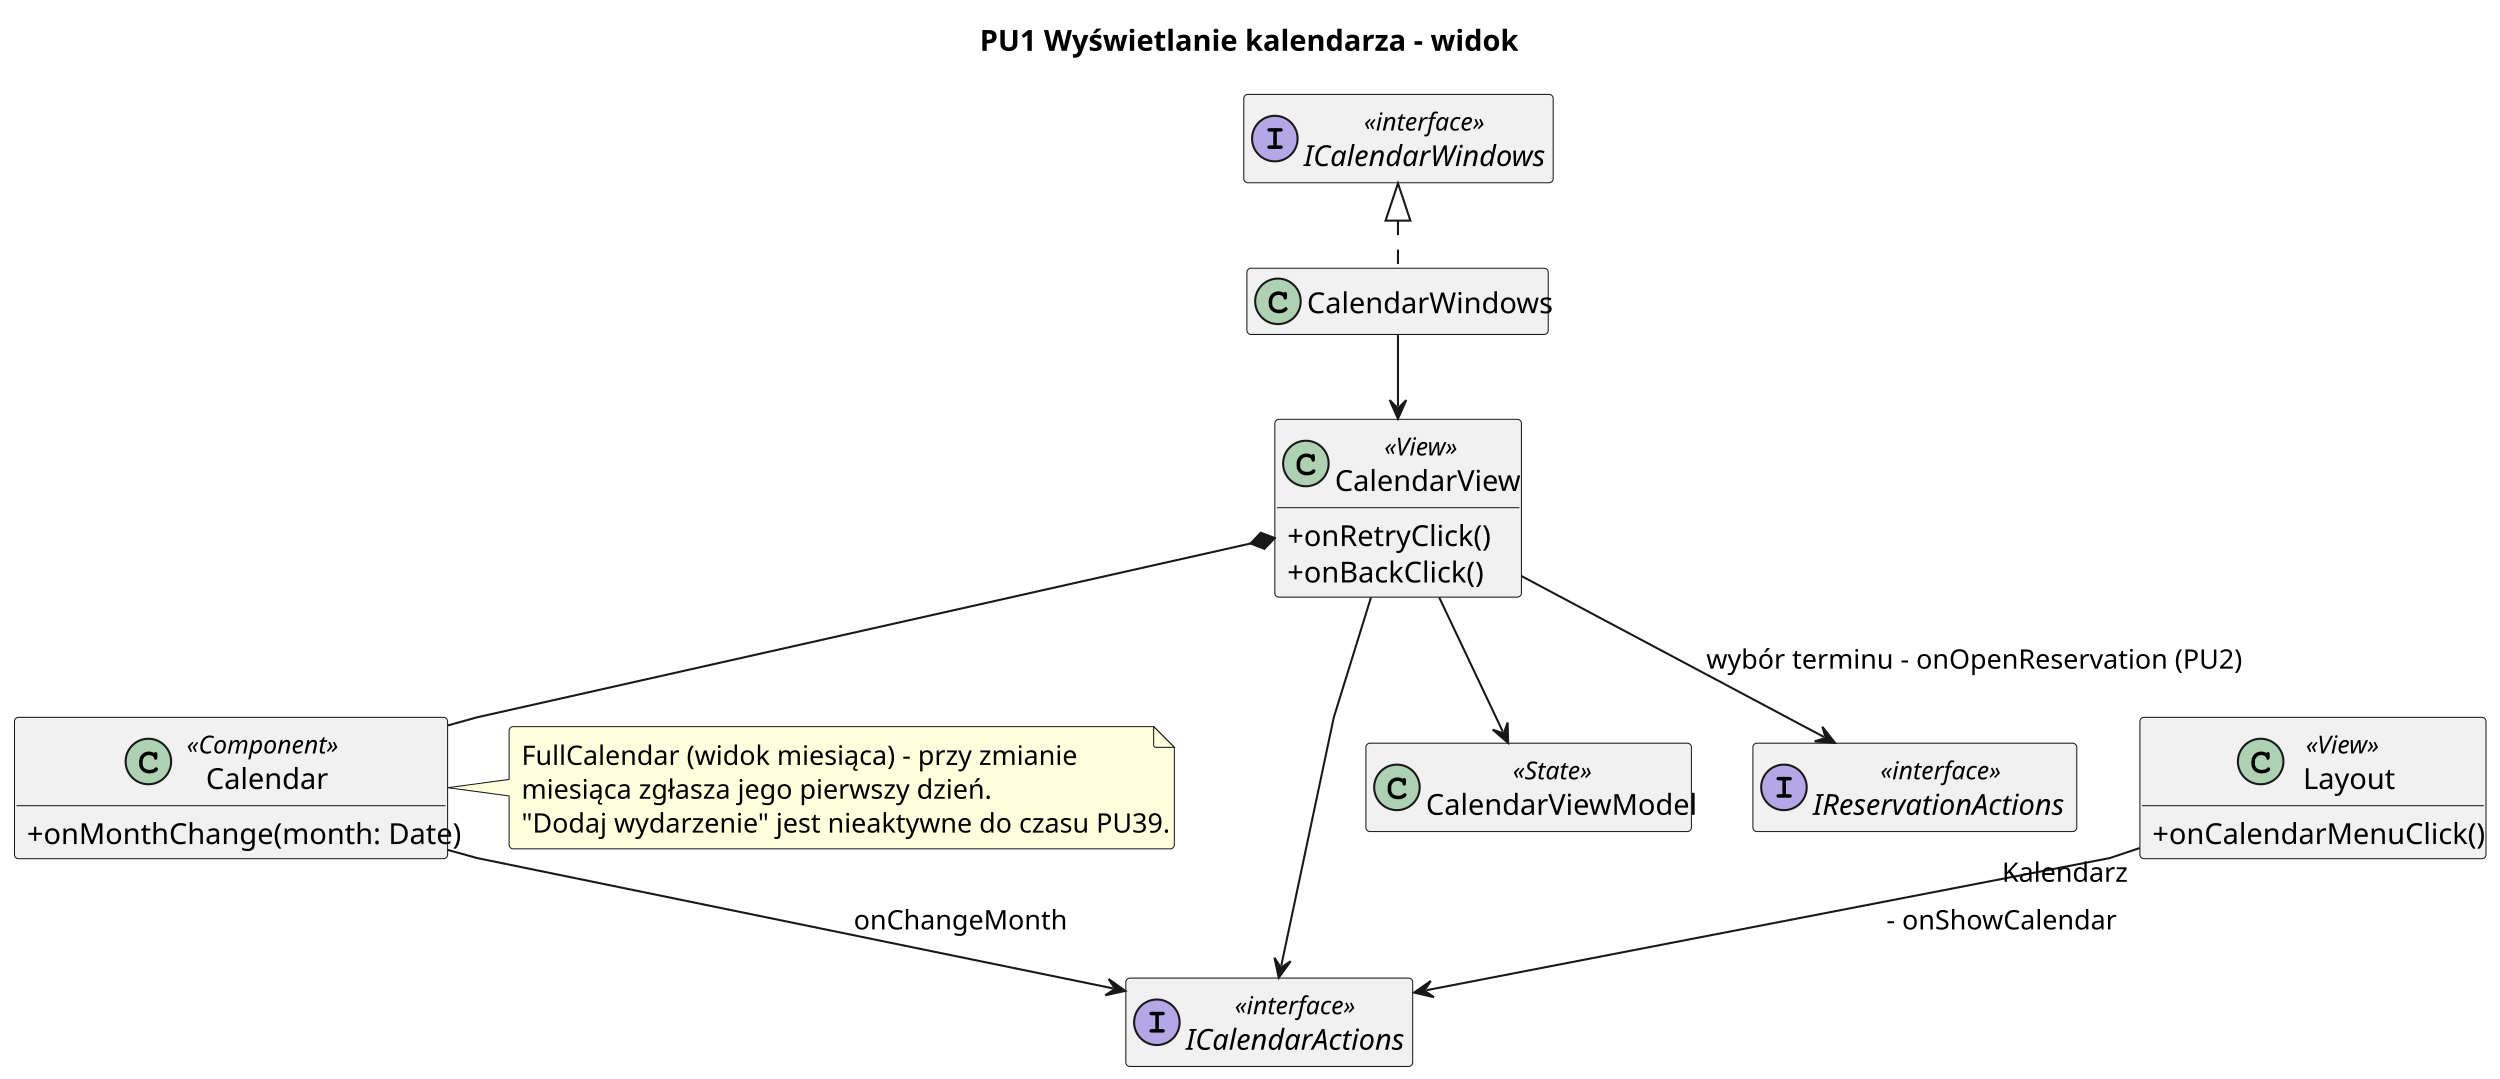
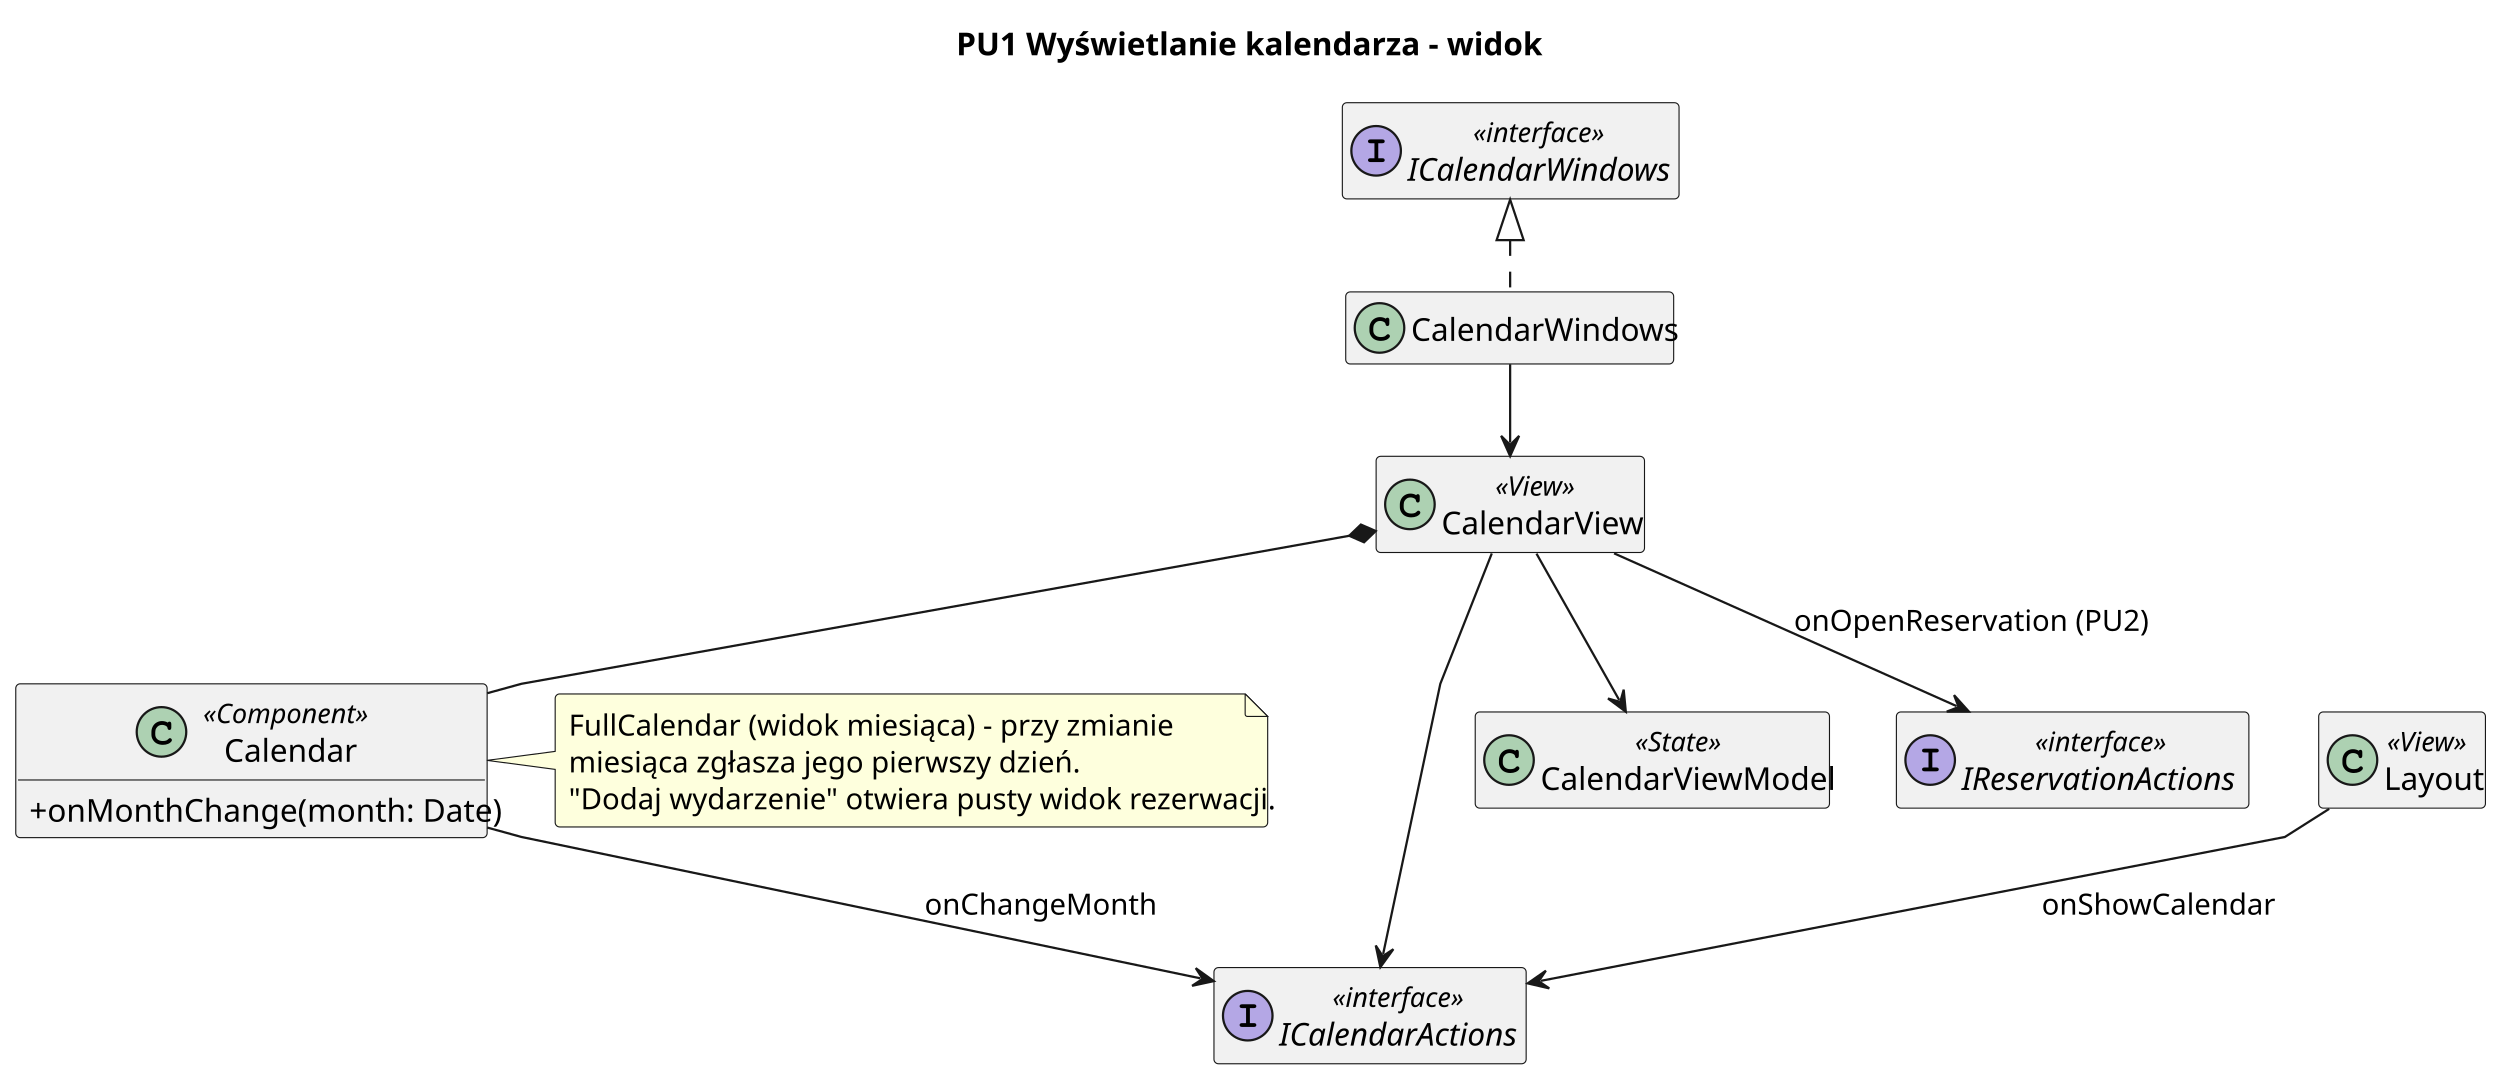
- <svg xmlns="http://www.w3.org/2000/svg" contentStyleType="text/css" data-diagram-type="CLASS" height="521px" preserveAspectRatio="none" style="width:1208px;height:521px;background:#FFFFFF;" version="1.1" viewBox="0 0 1208 521" width="1208px" zoomAndPan="magnify">
+ <svg xmlns="http://www.w3.org/2000/svg" contentStyleType="text/css" data-diagram-type="CLASS" height="478px" preserveAspectRatio="none" style="width:1110px;height:478px;background:#FFFFFF;" version="1.1" viewBox="0 0 1110 478" width="1110px" zoomAndPan="magnify">
  <defs />
  <g>
    <g class="title" data-source-line="13">
-       <text fill="#000000" font-family="sans-serif" font-size="14" font-weight="bold" lengthAdjust="spacing" textLength="247.413" x="473.412" y="24.533">PU1 Wyświetlanie kalendarza - widok</text>
+       <text fill="#000000" font-family="sans-serif" font-size="14" font-weight="bold" lengthAdjust="spacing" textLength="247.413" x="424.56" y="24.533">PU1 Wyświetlanie kalendarza - widok</text>
    </g>
    <g class="entity" data-qualified-name="Layout" data-source-line="15" id="ent0002">
-       <rect fill="#F1F1F1" height="68.312" rx="2" ry="2" style="stroke:#181818;stroke-width:0.5;" width="167.237" x="1034" y="346.609" />
-       <ellipse cx="1092.352" cy="367.961" fill="#ADD1B2" rx="11" ry="11" style="stroke:#181818;stroke-width:1;" />
-       <path d="M1095.117,363.836 Q1095.273,363.617 1095.461,363.508 Q1095.648,363.398 1095.867,363.398 Q1096.242,363.398 1096.477,363.664 Q1096.711,363.914 1096.711,364.523 L1096.711,365.977 Q1096.711,366.586 1096.477,366.852 Q1096.242,367.117 1095.867,367.117 Q1095.523,367.117 1095.32,366.914 Q1095.117,366.727 1095.008,366.211 Q1094.961,365.852 1094.773,365.664 Q1094.445,365.289 1093.836,365.07 Q1093.227,364.852 1092.602,364.852 Q1091.836,364.852 1091.195,365.18 Q1090.57,365.508 1090.07,366.258 Q1089.586,367.008 1089.586,368.039 L1089.586,369.133 Q1089.586,370.367 1090.477,371.195 Q1091.367,372.008 1092.961,372.008 Q1093.898,372.008 1094.555,371.758 Q1094.945,371.602 1095.367,371.164 Q1095.633,370.898 1095.773,370.82 Q1095.93,370.742 1096.133,370.742 Q1096.461,370.742 1096.711,371.008 Q1096.977,371.258 1096.977,371.602 Q1096.977,371.945 1096.633,372.352 Q1096.133,372.93 1095.336,373.258 Q1094.258,373.711 1092.961,373.711 Q1091.445,373.711 1090.242,373.086 Q1089.258,372.586 1088.57,371.523 Q1087.883,370.445 1087.883,369.164 L1087.883,368.008 Q1087.883,366.68 1088.492,365.539 Q1089.117,364.383 1090.211,363.773 Q1091.305,363.148 1092.539,363.148 Q1093.273,363.148 1093.914,363.32 Q1094.57,363.477 1095.117,363.836 Z " fill="#000000" />
-       <text fill="#000000" font-family="sans-serif" font-size="12" font-style="italic" lengthAdjust="spacing" textLength="39.357" x="1114.19" y="364.066">«View»</text>
-       <text fill="#000000" font-family="sans-serif" font-size="14" lengthAdjust="spacing" textLength="42.034" x="1112.852" y="381.236">Layout</text>
-       <line style="stroke:#181818;stroke-width:0.5;" x1="1035" x2="1200.237" y1="389.312" y2="389.312" />
-       <text fill="#000000" font-family="sans-serif" font-size="14" lengthAdjust="spacing" textLength="155.237" x="1040" y="407.846">+onCalendarMenuClick()</text>
+       <rect fill="#F1F1F1" height="42.703" rx="2" ry="2" style="stroke:#181818;stroke-width:0.5;" width="74.034" x="1029.5" y="316.109" />
+       <ellipse cx="1044.5" cy="337.461" fill="#ADD1B2" rx="11" ry="11" style="stroke:#181818;stroke-width:1;" />
+       <path d="M1047.266,333.336 Q1047.422,333.117 1047.609,333.008 Q1047.797,332.898 1048.016,332.898 Q1048.391,332.898 1048.625,333.164 Q1048.859,333.414 1048.859,334.023 L1048.859,335.477 Q1048.859,336.086 1048.625,336.352 Q1048.391,336.617 1048.016,336.617 Q1047.672,336.617 1047.469,336.414 Q1047.266,336.227 1047.156,335.711 Q1047.109,335.352 1046.922,335.164 Q1046.594,334.789 1045.984,334.57 Q1045.375,334.352 1044.75,334.352 Q1043.984,334.352 1043.344,334.68 Q1042.719,335.008 1042.219,335.758 Q1041.734,336.508 1041.734,337.539 L1041.734,338.633 Q1041.734,339.867 1042.625,340.695 Q1043.516,341.508 1045.109,341.508 Q1046.047,341.508 1046.703,341.258 Q1047.094,341.102 1047.516,340.664 Q1047.781,340.398 1047.922,340.32 Q1048.078,340.242 1048.281,340.242 Q1048.609,340.242 1048.859,340.508 Q1049.125,340.758 1049.125,341.102 Q1049.125,341.445 1048.781,341.852 Q1048.281,342.43 1047.484,342.758 Q1046.406,343.211 1045.109,343.211 Q1043.594,343.211 1042.391,342.586 Q1041.406,342.086 1040.719,341.023 Q1040.031,339.945 1040.031,338.664 L1040.031,337.508 Q1040.031,336.18 1040.641,335.039 Q1041.266,333.883 1042.359,333.273 Q1043.453,332.648 1044.688,332.648 Q1045.422,332.648 1046.062,332.82 Q1046.719,332.977 1047.266,333.336 Z " fill="#000000" />
+       <text fill="#000000" font-family="sans-serif" font-size="12" font-style="italic" lengthAdjust="spacing" textLength="39.357" x="1059.838" y="333.566">«View»</text>
+       <text fill="#000000" font-family="sans-serif" font-size="14" lengthAdjust="spacing" textLength="42.034" x="1058.5" y="350.736">Layout</text>
    </g>
-     <g class="entity" data-qualified-name="CalendarView" data-source-line="19" id="ent0003">
-       <rect fill="#F1F1F1" height="85.922" rx="2" ry="2" style="stroke:#181818;stroke-width:0.5;" width="119.158" x="616" y="202.609" />
-       <ellipse cx="631" cy="223.961" fill="#ADD1B2" rx="11" ry="11" style="stroke:#181818;stroke-width:1;" />
-       <path d="M633.766,219.836 Q633.922,219.617 634.109,219.508 Q634.297,219.398 634.516,219.398 Q634.891,219.398 635.125,219.664 Q635.359,219.914 635.359,220.523 L635.359,221.977 Q635.359,222.586 635.125,222.852 Q634.891,223.117 634.516,223.117 Q634.172,223.117 633.969,222.914 Q633.766,222.727 633.656,222.211 Q633.609,221.852 633.422,221.664 Q633.094,221.289 632.484,221.07 Q631.875,220.852 631.25,220.852 Q630.484,220.852 629.844,221.18 Q629.219,221.508 628.719,222.258 Q628.234,223.008 628.234,224.039 L628.234,225.133 Q628.234,226.367 629.125,227.195 Q630.016,228.008 631.609,228.008 Q632.547,228.008 633.203,227.758 Q633.594,227.602 634.016,227.164 Q634.281,226.898 634.422,226.82 Q634.578,226.742 634.781,226.742 Q635.109,226.742 635.359,227.008 Q635.625,227.258 635.625,227.602 Q635.625,227.945 635.281,228.352 Q634.781,228.93 633.984,229.258 Q632.906,229.711 631.609,229.711 Q630.094,229.711 628.891,229.086 Q627.906,228.586 627.219,227.523 Q626.531,226.445 626.531,225.164 L626.531,224.008 Q626.531,222.68 627.141,221.539 Q627.766,220.383 628.859,219.773 Q629.953,219.148 631.188,219.148 Q631.922,219.148 632.562,219.32 Q633.219,219.477 633.766,219.836 Z " fill="#000000" />
-       <text fill="#000000" font-family="sans-serif" font-size="12" font-style="italic" lengthAdjust="spacing" textLength="39.357" x="668.9" y="220.066">«View»</text>
-       <text fill="#000000" font-family="sans-serif" font-size="14" lengthAdjust="spacing" textLength="87.158" x="645" y="237.236">CalendarView</text>
-       <line style="stroke:#181818;stroke-width:0.5;" x1="617" x2="734.158" y1="245.312" y2="245.312" />
-       <text fill="#000000" font-family="sans-serif" font-size="14" lengthAdjust="spacing" textLength="96.852" x="622" y="263.846">+onRetryClick()</text>
-       <text fill="#000000" font-family="sans-serif" font-size="14" lengthAdjust="spacing" textLength="94.527" x="622" y="281.455">+onBackClick()</text>
+     <g class="entity" data-qualified-name="CalendarView" data-source-line="17" id="ent0003">
+       <rect fill="#F1F1F1" height="42.703" rx="2" ry="2" style="stroke:#181818;stroke-width:0.5;" width="119.158" x="611" y="202.609" />
+       <ellipse cx="626" cy="223.961" fill="#ADD1B2" rx="11" ry="11" style="stroke:#181818;stroke-width:1;" />
+       <path d="M628.766,219.836 Q628.922,219.617 629.109,219.508 Q629.297,219.398 629.516,219.398 Q629.891,219.398 630.125,219.664 Q630.359,219.914 630.359,220.523 L630.359,221.977 Q630.359,222.586 630.125,222.852 Q629.891,223.117 629.516,223.117 Q629.172,223.117 628.969,222.914 Q628.766,222.727 628.656,222.211 Q628.609,221.852 628.422,221.664 Q628.094,221.289 627.484,221.07 Q626.875,220.852 626.25,220.852 Q625.484,220.852 624.844,221.18 Q624.219,221.508 623.719,222.258 Q623.234,223.008 623.234,224.039 L623.234,225.133 Q623.234,226.367 624.125,227.195 Q625.016,228.008 626.609,228.008 Q627.547,228.008 628.203,227.758 Q628.594,227.602 629.016,227.164 Q629.281,226.898 629.422,226.82 Q629.578,226.742 629.781,226.742 Q630.109,226.742 630.359,227.008 Q630.625,227.258 630.625,227.602 Q630.625,227.945 630.281,228.352 Q629.781,228.93 628.984,229.258 Q627.906,229.711 626.609,229.711 Q625.094,229.711 623.891,229.086 Q622.906,228.586 622.219,227.523 Q621.531,226.445 621.531,225.164 L621.531,224.008 Q621.531,222.68 622.141,221.539 Q622.766,220.383 623.859,219.773 Q624.953,219.148 626.188,219.148 Q626.922,219.148 627.562,219.32 Q628.219,219.477 628.766,219.836 Z " fill="#000000" />
+       <text fill="#000000" font-family="sans-serif" font-size="12" font-style="italic" lengthAdjust="spacing" textLength="39.357" x="663.9" y="220.066">«View»</text>
+       <text fill="#000000" font-family="sans-serif" font-size="14" lengthAdjust="spacing" textLength="87.158" x="640" y="237.236">CalendarView</text>
    </g>
-     <g class="entity" data-qualified-name="Calendar" data-source-line="24" id="ent0004">
-       <rect fill="#F1F1F1" height="68.312" rx="2" ry="2" style="stroke:#181818;stroke-width:0.5;" width="209.285" x="7" y="346.609" />
-       <ellipse cx="71.699" cy="367.961" fill="#ADD1B2" rx="11" ry="11" style="stroke:#181818;stroke-width:1;" />
-       <path d="M74.465,363.836 Q74.621,363.617 74.809,363.508 Q74.996,363.398 75.215,363.398 Q75.59,363.398 75.824,363.664 Q76.059,363.914 76.059,364.523 L76.059,365.977 Q76.059,366.586 75.824,366.852 Q75.59,367.117 75.215,367.117 Q74.871,367.117 74.668,366.914 Q74.465,366.727 74.356,366.211 Q74.309,365.852 74.121,365.664 Q73.793,365.289 73.184,365.07 Q72.574,364.852 71.949,364.852 Q71.184,364.852 70.543,365.18 Q69.918,365.508 69.418,366.258 Q68.934,367.008 68.934,368.039 L68.934,369.133 Q68.934,370.367 69.824,371.195 Q70.715,372.008 72.309,372.008 Q73.246,372.008 73.902,371.758 Q74.293,371.602 74.715,371.164 Q74.981,370.898 75.121,370.82 Q75.277,370.742 75.481,370.742 Q75.809,370.742 76.059,371.008 Q76.324,371.258 76.324,371.602 Q76.324,371.945 75.981,372.352 Q75.481,372.93 74.684,373.258 Q73.606,373.711 72.309,373.711 Q70.793,373.711 69.59,373.086 Q68.606,372.586 67.918,371.523 Q67.231,370.445 67.231,369.164 L67.231,368.008 Q67.231,366.68 67.84,365.539 Q68.465,364.383 69.559,363.773 Q70.652,363.148 71.887,363.148 Q72.621,363.148 73.262,363.32 Q73.918,363.477 74.465,363.836 Z " fill="#000000" />
-       <text fill="#000000" font-family="sans-serif" font-size="12" font-style="italic" lengthAdjust="spacing" textLength="75.387" x="90.199" y="364.066">«Component»</text>
-       <text fill="#000000" font-family="sans-serif" font-size="14" lengthAdjust="spacing" textLength="56.813" x="99.486" y="381.236">Calendar</text>
-       <line style="stroke:#181818;stroke-width:0.5;" x1="8" x2="215.285" y1="389.312" y2="389.312" />
-       <text fill="#000000" font-family="sans-serif" font-size="14" lengthAdjust="spacing" textLength="197.285" x="13" y="407.846">+onMonthChange(month: Date)</text>
+     <g class="entity" data-qualified-name="Calendar" data-source-line="19" id="ent0004">
+       <rect fill="#F1F1F1" height="68.312" rx="2" ry="2" style="stroke:#181818;stroke-width:0.5;" width="209.285" x="7" y="303.609" />
+       <ellipse cx="71.699" cy="324.961" fill="#ADD1B2" rx="11" ry="11" style="stroke:#181818;stroke-width:1;" />
+       <path d="M74.465,320.836 Q74.621,320.617 74.809,320.508 Q74.996,320.398 75.215,320.398 Q75.59,320.398 75.824,320.664 Q76.059,320.914 76.059,321.523 L76.059,322.977 Q76.059,323.586 75.824,323.852 Q75.59,324.117 75.215,324.117 Q74.871,324.117 74.668,323.914 Q74.465,323.727 74.356,323.211 Q74.309,322.852 74.121,322.664 Q73.793,322.289 73.184,322.07 Q72.574,321.852 71.949,321.852 Q71.184,321.852 70.543,322.18 Q69.918,322.508 69.418,323.258 Q68.934,324.008 68.934,325.039 L68.934,326.133 Q68.934,327.367 69.824,328.195 Q70.715,329.008 72.309,329.008 Q73.246,329.008 73.902,328.758 Q74.293,328.602 74.715,328.164 Q74.981,327.898 75.121,327.82 Q75.277,327.742 75.481,327.742 Q75.809,327.742 76.059,328.008 Q76.324,328.258 76.324,328.602 Q76.324,328.945 75.981,329.352 Q75.481,329.93 74.684,330.258 Q73.606,330.711 72.309,330.711 Q70.793,330.711 69.59,330.086 Q68.606,329.586 67.918,328.523 Q67.231,327.445 67.231,326.164 L67.231,325.008 Q67.231,323.68 67.84,322.539 Q68.465,321.383 69.559,320.773 Q70.652,320.148 71.887,320.148 Q72.621,320.148 73.262,320.32 Q73.918,320.477 74.465,320.836 Z " fill="#000000" />
+       <text fill="#000000" font-family="sans-serif" font-size="12" font-style="italic" lengthAdjust="spacing" textLength="75.387" x="90.199" y="321.066">«Component»</text>
+       <text fill="#000000" font-family="sans-serif" font-size="14" lengthAdjust="spacing" textLength="56.813" x="99.486" y="338.236">Calendar</text>
+       <line style="stroke:#181818;stroke-width:0.5;" x1="8" x2="215.285" y1="346.312" y2="346.312" />
+       <text fill="#000000" font-family="sans-serif" font-size="14" lengthAdjust="spacing" textLength="197.285" x="13" y="364.846">+onMonthChange(month: Date)</text>
    </g>
-     <g class="entity" data-qualified-name="CalendarWindows" data-source-line="28" id="ent0005">
-       <rect fill="#F1F1F1" height="32" rx="2" ry="2" style="stroke:#181818;stroke-width:0.5;" width="145.606" x="602.5" y="129.609" />
-       <ellipse cx="617.5" cy="145.609" fill="#ADD1B2" rx="11" ry="11" style="stroke:#181818;stroke-width:1;" />
-       <path d="M620.266,141.484 Q620.422,141.266 620.609,141.156 Q620.797,141.047 621.016,141.047 Q621.391,141.047 621.625,141.312 Q621.859,141.562 621.859,142.172 L621.859,143.625 Q621.859,144.234 621.625,144.5 Q621.391,144.766 621.016,144.766 Q620.672,144.766 620.469,144.562 Q620.266,144.375 620.156,143.859 Q620.109,143.5 619.922,143.312 Q619.594,142.938 618.984,142.719 Q618.375,142.5 617.75,142.5 Q616.984,142.5 616.344,142.828 Q615.719,143.156 615.219,143.906 Q614.734,144.656 614.734,145.688 L614.734,146.781 Q614.734,148.016 615.625,148.844 Q616.516,149.656 618.109,149.656 Q619.047,149.656 619.703,149.406 Q620.094,149.25 620.516,148.812 Q620.781,148.547 620.922,148.469 Q621.078,148.391 621.281,148.391 Q621.609,148.391 621.859,148.656 Q622.125,148.906 622.125,149.25 Q622.125,149.594 621.781,150 Q621.281,150.578 620.484,150.906 Q619.406,151.359 618.109,151.359 Q616.594,151.359 615.391,150.734 Q614.406,150.234 613.719,149.172 Q613.031,148.094 613.031,146.812 L613.031,145.656 Q613.031,144.328 613.641,143.188 Q614.266,142.031 615.359,141.422 Q616.453,140.797 617.688,140.797 Q618.422,140.797 619.062,140.969 Q619.719,141.125 620.266,141.484 Z " fill="#000000" />
-       <text fill="#000000" font-family="sans-serif" font-size="14" lengthAdjust="spacing" textLength="113.606" x="631.5" y="151.338">CalendarWindows</text>
+     <g class="entity" data-qualified-name="CalendarWindows" data-source-line="23" id="ent0005">
+       <rect fill="#F1F1F1" height="32" rx="2" ry="2" style="stroke:#181818;stroke-width:0.5;" width="145.606" x="597.5" y="129.609" />
+       <ellipse cx="612.5" cy="145.609" fill="#ADD1B2" rx="11" ry="11" style="stroke:#181818;stroke-width:1;" />
+       <path d="M615.266,141.484 Q615.422,141.266 615.609,141.156 Q615.797,141.047 616.016,141.047 Q616.391,141.047 616.625,141.312 Q616.859,141.562 616.859,142.172 L616.859,143.625 Q616.859,144.234 616.625,144.5 Q616.391,144.766 616.016,144.766 Q615.672,144.766 615.469,144.562 Q615.266,144.375 615.156,143.859 Q615.109,143.5 614.922,143.312 Q614.594,142.938 613.984,142.719 Q613.375,142.5 612.75,142.5 Q611.984,142.5 611.344,142.828 Q610.719,143.156 610.219,143.906 Q609.734,144.656 609.734,145.688 L609.734,146.781 Q609.734,148.016 610.625,148.844 Q611.516,149.656 613.109,149.656 Q614.047,149.656 614.703,149.406 Q615.094,149.25 615.516,148.812 Q615.781,148.547 615.922,148.469 Q616.078,148.391 616.281,148.391 Q616.609,148.391 616.859,148.656 Q617.125,148.906 617.125,149.25 Q617.125,149.594 616.781,150 Q616.281,150.578 615.484,150.906 Q614.406,151.359 613.109,151.359 Q611.594,151.359 610.391,150.734 Q609.406,150.234 608.719,149.172 Q608.031,148.094 608.031,146.812 L608.031,145.656 Q608.031,144.328 608.641,143.188 Q609.266,142.031 610.359,141.422 Q611.453,140.797 612.688,140.797 Q613.422,140.797 614.062,140.969 Q614.719,141.125 615.266,141.484 Z " fill="#000000" />
+       <text fill="#000000" font-family="sans-serif" font-size="14" lengthAdjust="spacing" textLength="113.606" x="626.5" y="151.338">CalendarWindows</text>
    </g>
-     <g class="entity" data-qualified-name="ICalendarWindows" data-source-line="29" id="ent0006">
-       <rect fill="#F1F1F1" height="42.703" rx="2" ry="2" style="stroke:#181818;stroke-width:0.5;" width="149.496" x="601" y="45.609" />
-       <ellipse cx="616" cy="66.961" fill="#B4A7E5" rx="11" ry="11" style="stroke:#181818;stroke-width:1;" />
-       <path d="M616.953,63.602 L616.953,70.258 L618.672,70.258 Q619.281,70.258 619.547,70.492 Q619.812,70.727 619.812,71.117 Q619.812,71.492 619.547,71.727 Q619.281,71.961 618.672,71.961 L613.531,71.961 Q612.922,71.961 612.656,71.727 Q612.391,71.492 612.391,71.102 Q612.391,70.727 612.656,70.492 Q612.922,70.258 613.531,70.258 L615.25,70.258 L615.25,63.602 L613.531,63.602 Q612.922,63.602 612.656,63.367 Q612.391,63.133 612.391,62.742 Q612.391,62.367 612.656,62.133 Q612.922,61.898 613.531,61.898 L618.672,61.898 Q619.281,61.898 619.547,62.133 Q619.812,62.367 619.812,62.742 Q619.812,63.133 619.547,63.367 Q619.281,63.602 618.672,63.602 L616.953,63.602 Z " fill="#000000" />
-       <text fill="#000000" font-family="sans-serif" font-size="12" font-style="italic" lengthAdjust="spacing" textLength="59.373" x="659.062" y="63.066">«interface»</text>
-       <text fill="#000000" font-family="sans-serif" font-size="14" font-style="italic" lengthAdjust="spacing" textLength="117.496" x="630" y="80.236">ICalendarWindows</text>
+     <g class="entity" data-qualified-name="ICalendarWindows" data-source-line="24" id="ent0006">
+       <rect fill="#F1F1F1" height="42.703" rx="2" ry="2" style="stroke:#181818;stroke-width:0.5;" width="149.496" x="596" y="45.609" />
+       <ellipse cx="611" cy="66.961" fill="#B4A7E5" rx="11" ry="11" style="stroke:#181818;stroke-width:1;" />
+       <path d="M611.953,63.602 L611.953,70.258 L613.672,70.258 Q614.281,70.258 614.547,70.492 Q614.812,70.727 614.812,71.117 Q614.812,71.492 614.547,71.727 Q614.281,71.961 613.672,71.961 L608.531,71.961 Q607.922,71.961 607.656,71.727 Q607.391,71.492 607.391,71.102 Q607.391,70.727 607.656,70.492 Q607.922,70.258 608.531,70.258 L610.25,70.258 L610.25,63.602 L608.531,63.602 Q607.922,63.602 607.656,63.367 Q607.391,63.133 607.391,62.742 Q607.391,62.367 607.656,62.133 Q607.922,61.898 608.531,61.898 L613.672,61.898 Q614.281,61.898 614.547,62.133 Q614.812,62.367 614.812,62.742 Q614.812,63.133 614.547,63.367 Q614.281,63.602 613.672,63.602 L611.953,63.602 Z " fill="#000000" />
+       <text fill="#000000" font-family="sans-serif" font-size="12" font-style="italic" lengthAdjust="spacing" textLength="59.373" x="654.062" y="63.066">«interface»</text>
+       <text fill="#000000" font-family="sans-serif" font-size="14" font-style="italic" lengthAdjust="spacing" textLength="117.496" x="625" y="80.236">ICalendarWindows</text>
    </g>
-     <g class="entity" data-qualified-name="ICalendarActions" data-source-line="30" id="ent0007">
-       <rect fill="#F1F1F1" height="42.703" rx="2" ry="2" style="stroke:#181818;stroke-width:0.5;" width="138.613" x="544" y="472.609" />
-       <ellipse cx="559" cy="493.961" fill="#B4A7E5" rx="11" ry="11" style="stroke:#181818;stroke-width:1;" />
-       <path d="M559.953,490.602 L559.953,497.258 L561.672,497.258 Q562.281,497.258 562.547,497.492 Q562.812,497.727 562.812,498.117 Q562.812,498.492 562.547,498.727 Q562.281,498.961 561.672,498.961 L556.531,498.961 Q555.922,498.961 555.656,498.727 Q555.391,498.492 555.391,498.102 Q555.391,497.727 555.656,497.492 Q555.922,497.258 556.531,497.258 L558.25,497.258 L558.25,490.602 L556.531,490.602 Q555.922,490.602 555.656,490.367 Q555.391,490.133 555.391,489.742 Q555.391,489.367 555.656,489.133 Q555.922,488.898 556.531,488.898 L561.672,488.898 Q562.281,488.898 562.547,489.133 Q562.812,489.367 562.812,489.742 Q562.812,490.133 562.547,490.367 Q562.281,490.602 561.672,490.602 L559.953,490.602 Z " fill="#000000" />
-       <text fill="#000000" font-family="sans-serif" font-size="12" font-style="italic" lengthAdjust="spacing" textLength="59.373" x="596.62" y="490.066">«interface»</text>
-       <text fill="#000000" font-family="sans-serif" font-size="14" font-style="italic" lengthAdjust="spacing" textLength="106.613" x="573" y="507.236">ICalendarActions</text>
+     <g class="entity" data-qualified-name="ICalendarActions" data-source-line="25" id="ent0007">
+       <rect fill="#F1F1F1" height="42.703" rx="2" ry="2" style="stroke:#181818;stroke-width:0.5;" width="138.613" x="539" y="429.609" />
+       <ellipse cx="554" cy="450.961" fill="#B4A7E5" rx="11" ry="11" style="stroke:#181818;stroke-width:1;" />
+       <path d="M554.953,447.602 L554.953,454.258 L556.672,454.258 Q557.281,454.258 557.547,454.492 Q557.812,454.727 557.812,455.117 Q557.812,455.492 557.547,455.727 Q557.281,455.961 556.672,455.961 L551.531,455.961 Q550.922,455.961 550.656,455.727 Q550.391,455.492 550.391,455.102 Q550.391,454.727 550.656,454.492 Q550.922,454.258 551.531,454.258 L553.25,454.258 L553.25,447.602 L551.531,447.602 Q550.922,447.602 550.656,447.367 Q550.391,447.133 550.391,446.742 Q550.391,446.367 550.656,446.133 Q550.922,445.898 551.531,445.898 L556.672,445.898 Q557.281,445.898 557.547,446.133 Q557.812,446.367 557.812,446.742 Q557.812,447.133 557.547,447.367 Q557.281,447.602 556.672,447.602 L554.953,447.602 Z " fill="#000000" />
+       <text fill="#000000" font-family="sans-serif" font-size="12" font-style="italic" lengthAdjust="spacing" textLength="59.373" x="591.62" y="447.066">«interface»</text>
+       <text fill="#000000" font-family="sans-serif" font-size="14" font-style="italic" lengthAdjust="spacing" textLength="106.613" x="568" y="464.236">ICalendarActions</text>
    </g>
-     <g class="entity" data-qualified-name="CalendarViewModel" data-source-line="31" id="ent0008">
-       <rect fill="#F1F1F1" height="42.703" rx="2" ry="2" style="stroke:#181818;stroke-width:0.5;" width="157.289" x="660" y="359.109" />
-       <ellipse cx="675" cy="380.461" fill="#ADD1B2" rx="11" ry="11" style="stroke:#181818;stroke-width:1;" />
-       <path d="M677.766,376.336 Q677.922,376.117 678.109,376.008 Q678.297,375.898 678.516,375.898 Q678.891,375.898 679.125,376.164 Q679.359,376.414 679.359,377.023 L679.359,378.477 Q679.359,379.086 679.125,379.352 Q678.891,379.617 678.516,379.617 Q678.172,379.617 677.969,379.414 Q677.766,379.227 677.656,378.711 Q677.609,378.352 677.422,378.164 Q677.094,377.789 676.484,377.57 Q675.875,377.352 675.25,377.352 Q674.484,377.352 673.844,377.68 Q673.219,378.008 672.719,378.758 Q672.234,379.508 672.234,380.539 L672.234,381.633 Q672.234,382.867 673.125,383.695 Q674.016,384.508 675.609,384.508 Q676.547,384.508 677.203,384.258 Q677.594,384.102 678.016,383.664 Q678.281,383.398 678.422,383.32 Q678.578,383.242 678.781,383.242 Q679.109,383.242 679.359,383.508 Q679.625,383.758 679.625,384.102 Q679.625,384.445 679.281,384.852 Q678.781,385.43 677.984,385.758 Q676.906,386.211 675.609,386.211 Q674.094,386.211 672.891,385.586 Q671.906,385.086 671.219,384.023 Q670.531,382.945 670.531,381.664 L670.531,380.508 Q670.531,379.18 671.141,378.039 Q671.766,376.883 672.859,376.273 Q673.953,375.648 675.188,375.648 Q675.922,375.648 676.562,375.82 Q677.219,375.977 677.766,376.336 Z " fill="#000000" />
-       <text fill="#000000" font-family="sans-serif" font-size="12" font-style="italic" lengthAdjust="spacing" textLength="41.367" x="730.961" y="376.566">«State»</text>
-       <text fill="#000000" font-family="sans-serif" font-size="14" lengthAdjust="spacing" textLength="125.289" x="689" y="393.736">CalendarViewModel</text>
+     <g class="entity" data-qualified-name="CalendarViewModel" data-source-line="26" id="ent0008">
+       <rect fill="#F1F1F1" height="42.703" rx="2" ry="2" style="stroke:#181818;stroke-width:0.5;" width="157.289" x="655" y="316.109" />
+       <ellipse cx="670" cy="337.461" fill="#ADD1B2" rx="11" ry="11" style="stroke:#181818;stroke-width:1;" />
+       <path d="M672.766,333.336 Q672.922,333.117 673.109,333.008 Q673.297,332.898 673.516,332.898 Q673.891,332.898 674.125,333.164 Q674.359,333.414 674.359,334.023 L674.359,335.477 Q674.359,336.086 674.125,336.352 Q673.891,336.617 673.516,336.617 Q673.172,336.617 672.969,336.414 Q672.766,336.227 672.656,335.711 Q672.609,335.352 672.422,335.164 Q672.094,334.789 671.484,334.57 Q670.875,334.352 670.25,334.352 Q669.484,334.352 668.844,334.68 Q668.219,335.008 667.719,335.758 Q667.234,336.508 667.234,337.539 L667.234,338.633 Q667.234,339.867 668.125,340.695 Q669.016,341.508 670.609,341.508 Q671.547,341.508 672.203,341.258 Q672.594,341.102 673.016,340.664 Q673.281,340.398 673.422,340.32 Q673.578,340.242 673.781,340.242 Q674.109,340.242 674.359,340.508 Q674.625,340.758 674.625,341.102 Q674.625,341.445 674.281,341.852 Q673.781,342.43 672.984,342.758 Q671.906,343.211 670.609,343.211 Q669.094,343.211 667.891,342.586 Q666.906,342.086 666.219,341.023 Q665.531,339.945 665.531,338.664 L665.531,337.508 Q665.531,336.18 666.141,335.039 Q666.766,333.883 667.859,333.273 Q668.953,332.648 670.188,332.648 Q670.922,332.648 671.562,332.82 Q672.219,332.977 672.766,333.336 Z " fill="#000000" />
+       <text fill="#000000" font-family="sans-serif" font-size="12" font-style="italic" lengthAdjust="spacing" textLength="41.367" x="725.961" y="333.566">«State»</text>
+       <text fill="#000000" font-family="sans-serif" font-size="14" lengthAdjust="spacing" textLength="125.289" x="684" y="350.736">CalendarViewModel</text>
    </g>
-     <g class="entity" data-qualified-name="IReservationActions" data-source-line="42" id="ent0017">
-       <rect fill="#F1F1F1" height="42.703" rx="2" ry="2" style="stroke:#181818;stroke-width:0.5;" width="156.503" x="847" y="359.109" />
-       <ellipse cx="862" cy="380.461" fill="#B4A7E5" rx="11" ry="11" style="stroke:#181818;stroke-width:1;" />
-       <path d="M862.953,377.102 L862.953,383.758 L864.672,383.758 Q865.281,383.758 865.547,383.992 Q865.812,384.227 865.812,384.617 Q865.812,384.992 865.547,385.227 Q865.281,385.461 864.672,385.461 L859.531,385.461 Q858.922,385.461 858.656,385.227 Q858.391,384.992 858.391,384.602 Q858.391,384.227 858.656,383.992 Q858.922,383.758 859.531,383.758 L861.25,383.758 L861.25,377.102 L859.531,377.102 Q858.922,377.102 858.656,376.867 Q858.391,376.633 858.391,376.242 Q858.391,375.867 858.656,375.633 Q858.922,375.398 859.531,375.398 L864.672,375.398 Q865.281,375.398 865.547,375.633 Q865.812,375.867 865.812,376.242 Q865.812,376.633 865.547,376.867 Q865.281,377.102 864.672,377.102 L862.953,377.102 Z " fill="#000000" />
-       <text fill="#000000" font-family="sans-serif" font-size="12" font-style="italic" lengthAdjust="spacing" textLength="59.373" x="908.565" y="376.566">«interface»</text>
-       <text fill="#000000" font-family="sans-serif" font-size="14" font-style="italic" lengthAdjust="spacing" textLength="124.503" x="876" y="393.736">IReservationActions</text>
+     <g class="entity" data-qualified-name="IReservationActions" data-source-line="37" id="ent0017">
+       <rect fill="#F1F1F1" height="42.703" rx="2" ry="2" style="stroke:#181818;stroke-width:0.5;" width="156.503" x="842" y="316.109" />
+       <ellipse cx="857" cy="337.461" fill="#B4A7E5" rx="11" ry="11" style="stroke:#181818;stroke-width:1;" />
+       <path d="M857.953,334.102 L857.953,340.758 L859.672,340.758 Q860.281,340.758 860.547,340.992 Q860.812,341.227 860.812,341.617 Q860.812,341.992 860.547,342.227 Q860.281,342.461 859.672,342.461 L854.531,342.461 Q853.922,342.461 853.656,342.227 Q853.391,341.992 853.391,341.602 Q853.391,341.227 853.656,340.992 Q853.922,340.758 854.531,340.758 L856.25,340.758 L856.25,334.102 L854.531,334.102 Q853.922,334.102 853.656,333.867 Q853.391,333.633 853.391,333.242 Q853.391,332.867 853.656,332.633 Q853.922,332.398 854.531,332.398 L859.672,332.398 Q860.281,332.398 860.547,332.633 Q860.812,332.867 860.812,333.242 Q860.812,333.633 860.547,333.867 Q860.281,334.102 859.672,334.102 L857.953,334.102 Z " fill="#000000" />
+       <text fill="#000000" font-family="sans-serif" font-size="12" font-style="italic" lengthAdjust="spacing" textLength="59.373" x="903.565" y="333.566">«interface»</text>
+       <text fill="#000000" font-family="sans-serif" font-size="14" font-style="italic" lengthAdjust="spacing" textLength="124.503" x="871" y="350.736">IReservationActions</text>
    </g>
-     <g class="entity" data-qualified-name="GMN19" data-source-line="46" id="ent0020">
-       <path d="M246,353.109 L246,376.609 L216.29,380.609 L246,384.609 L246,408.164 A2,2 0 0 0 248,410.164 L565.441,410.164 A2,2 0 0 0 567.441,408.164 L567.441,361.109 L557.441,351.109 L248,351.109 A2,2 0 0 0 246,353.109" fill="#FEFFDD" style="stroke:#181818;stroke-width:0.5;" />
-       <path d="M557.441,351.109 L557.441,360.109 A1,1 0 0 0 558.441,361.109 L567.441,361.109 L557.441,351.109" fill="#FEFFDD" style="stroke:#181818;stroke-width:0.5;" />
-       <text fill="#000000" font-family="sans-serif" font-size="13" lengthAdjust="spacing" textLength="258.635" x="252" y="369.604">FullCalendar (widok miesiąca) - przy zmianie</text>
-       <text fill="#000000" font-family="sans-serif" font-size="13" lengthAdjust="spacing" textLength="219.654" x="252" y="385.956">miesiąca zgłasza jego pierwszy dzień.</text>
-       <text fill="#000000" font-family="sans-serif" font-size="13" lengthAdjust="spacing" textLength="300.441" x="252" y="402.308">"Dodaj wydarzenie" jest nieaktywne do czasu PU39.</text>
+     <g class="entity" data-qualified-name="GMN19" data-source-line="41" id="ent0020">
+       <path d="M246.5,310.109 L246.5,333.609 L216.19,337.609 L246.5,341.609 L246.5,365.164 A2,2 0 0 0 248.5,367.164 L560.85,367.164 A2,2 0 0 0 562.85,365.164 L562.85,318.109 L552.85,308.109 L248.5,308.109 A2,2 0 0 0 246.5,310.109" fill="#FEFFDD" style="stroke:#181818;stroke-width:0.5;" />
+       <path d="M552.85,308.109 L552.85,317.109 A1,1 0 0 0 553.85,318.109 L562.85,318.109 L552.85,308.109" fill="#FEFFDD" style="stroke:#181818;stroke-width:0.5;" />
+       <text fill="#000000" font-family="sans-serif" font-size="13" lengthAdjust="spacing" textLength="258.635" x="252.5" y="326.604">FullCalendar (widok miesiąca) - przy zmianie</text>
+       <text fill="#000000" font-family="sans-serif" font-size="13" lengthAdjust="spacing" textLength="219.654" x="252.5" y="342.956">miesiąca zgłasza jego pierwszy dzień.</text>
+       <text fill="#000000" font-family="sans-serif" font-size="13" lengthAdjust="spacing" textLength="295.35" x="252.5" y="359.308">"Dodaj wydarzenie" otwiera pusty widok rezerwacji.</text>
    </g>
-     <g class="link" data-entity-1="ent0006" data-entity-2="ent0005" data-link-type="extension" data-source-line="33" id="lnk10">
-       <path codeLine="33" d="M675.5,106.609 C675.5,119.359 675.5,117.479 675.5,129.149" fill="none" id="ICalendarWindows-backto-CalendarWindows" style="stroke:#181818;stroke-width:1;stroke-dasharray:7,7;" />
-       <polygon fill="none" points="675.5,88.609,669.5,106.609,681.5,106.609,675.5,88.609" style="stroke:#181818;stroke-width:1;" />
+     <g class="link" data-entity-1="ent0006" data-entity-2="ent0005" data-link-type="extension" data-source-line="28" id="lnk10">
+       <path codeLine="28" d="M670.5,106.609 C670.5,119.359 670.5,117.479 670.5,129.149" fill="none" id="ICalendarWindows-backto-CalendarWindows" style="stroke:#181818;stroke-width:1;stroke-dasharray:7,7;" />
+       <polygon fill="none" points="670.5,88.609,664.5,106.609,676.5,106.609,670.5,88.609" style="stroke:#181818;stroke-width:1;" />
    </g>
-     <g class="link" data-entity-1="ent0005" data-entity-2="ent0003" data-link-type="dependency" data-source-line="34" id="lnk11">
-       <path codeLine="34" d="M675.5,161.919 C675.5,172.799 675.5,181.959 675.5,196.339" fill="none" id="CalendarWindows-to-CalendarView" style="stroke:#181818;stroke-width:1;" />
-       <polygon fill="#181818" points="675.5,202.339,679.5,193.339,675.5,197.339,671.5,193.339,675.5,202.339" style="stroke:#181818;stroke-width:1;" />
+     <g class="link" data-entity-1="ent0005" data-entity-2="ent0003" data-link-type="dependency" data-source-line="29" id="lnk11">
+       <path codeLine="29" d="M670.5,161.719 C670.5,173.389 670.5,183.669 670.5,196.519" fill="none" id="CalendarWindows-to-CalendarView" style="stroke:#181818;stroke-width:1;" />
+       <polygon fill="#181818" points="670.5,202.519,674.5,193.519,670.5,197.519,666.5,193.519,670.5,202.519" style="stroke:#181818;stroke-width:1;" />
    </g>
-     <g class="link" data-entity-1="ent0002" data-entity-2="ent0007" data-link-type="dependency" data-source-line="36" id="lnk12">
-       <path codeLine="36" d="M1033.96,409.739 C1025.25,412.669 1019.5,414.609 1019.5,414.609 C1019.5,414.609 805.271,456.03 689.181,478.48" fill="none" id="Layout-to-ICalendarActions" style="stroke:#181818;stroke-width:1;" />
-       <polygon fill="#181818" points="683.29,479.619,692.886,481.838,688.199,478.67,691.367,473.983,683.29,479.619" style="stroke:#181818;stroke-width:1;" />
-       <text fill="#000000" font-family="sans-serif" font-size="13" lengthAdjust="spacing" textLength="107.675" x="911.5" y="449.104">- onShowCalendar</text>
-       <text fill="#000000" font-family="sans-serif" font-size="13" lengthAdjust="spacing" textLength="58.538" x="967.355" y="426.079">Kalendarz</text>
+     <g class="link" data-entity-1="ent0002" data-entity-2="ent0007" data-link-type="dependency" data-source-line="31" id="lnk12">
+       <path codeLine="31" d="M1034.16,359.129 C1023.58,365.839 1014.5,371.609 1014.5,371.609 C1014.5,371.609 800.271,413.03 684.181,435.48" fill="none" id="Layout-to-ICalendarActions" style="stroke:#181818;stroke-width:1;" />
+       <polygon fill="#181818" points="678.29,436.619,687.886,438.838,683.199,435.67,686.367,430.983,678.29,436.619" style="stroke:#181818;stroke-width:1;" />
+       <text fill="#000000" font-family="sans-serif" font-size="13" lengthAdjust="spacing" textLength="99.734" x="906.5" y="406.104">onShowCalendar</text>
    </g>
-     <g class="link" data-entity-1="ent0003" data-entity-2="ent0004" data-link-type="composition" data-source-line="37" id="lnk13">
-       <path codeLine="37" d="M604.242,262.62 C482.982,289.87 230.5,346.609 230.5,346.609 C230.5,346.609 225.01,348.129 216.38,350.529" fill="none" id="CalendarView-backto-Calendar" style="stroke:#181818;stroke-width:1;" />
-       <polygon fill="#181818" points="615.95,259.989,609.219,257.402,604.242,262.62,610.973,265.208,615.95,259.989" style="stroke:#181818;stroke-width:1;" />
+     <g class="link" data-entity-1="ent0003" data-entity-2="ent0004" data-link-type="composition" data-source-line="32" id="lnk13">
+       <path codeLine="32" d="M599.027,237.891 C478.997,259.351 231.5,303.609 231.5,303.609 C231.5,303.609 225.55,305.249 216.3,307.789" fill="none" id="CalendarView-backto-Calendar" style="stroke:#181818;stroke-width:1;" />
+       <polygon fill="#181818" points="610.84,235.779,604.23,232.898,599.027,237.891,605.638,240.773,610.84,235.779" style="stroke:#181818;stroke-width:1;" />
    </g>
-     <g class="link" data-entity-1="ent0003" data-entity-2="ent0007" data-link-type="dependency" data-source-line="38" id="lnk14">
-       <path codeLine="38" d="M662.44,288.729 C653.97,316.059 644.5,346.609 644.5,346.609 C644.5,346.609 627.662,426.179 619.121,466.559" fill="none" id="CalendarView-to-ICalendarActions" style="stroke:#181818;stroke-width:1;" />
-       <polygon fill="#181818" points="617.88,472.429,623.656,464.452,618.915,467.538,615.829,462.796,617.88,472.429" style="stroke:#181818;stroke-width:1;" />
+     <g class="link" data-entity-1="ent0003" data-entity-2="ent0007" data-link-type="dependency" data-source-line="33" id="lnk14">
+       <path codeLine="33" d="M662.36,245.729 C653.17,268.989 639.5,303.609 639.5,303.609 C639.5,303.609 622.662,383.179 614.121,423.559" fill="none" id="CalendarView-to-ICalendarActions" style="stroke:#181818;stroke-width:1;" />
+       <polygon fill="#181818" points="612.88,429.429,618.656,421.452,613.915,424.538,610.829,419.796,612.88,429.429" style="stroke:#181818;stroke-width:1;" />
    </g>
-     <g class="link" data-entity-1="ent0003" data-entity-2="ent0008" data-link-type="dependency" data-source-line="39" id="lnk15">
-       <path codeLine="39" d="M695.43,288.689 C706.54,312.129 717.301,334.847 726.161,353.547" fill="none" id="CalendarView-to-CalendarViewModel" style="stroke:#181818;stroke-width:1;" />
-       <polygon fill="#181818" points="728.73,358.969,728.491,349.123,726.589,354.451,721.262,352.549,728.73,358.969" style="stroke:#181818;stroke-width:1;" />
+     <g class="link" data-entity-1="ent0003" data-entity-2="ent0008" data-link-type="dependency" data-source-line="34" id="lnk15">
+       <path codeLine="34" d="M682.2,245.819 C693.52,265.849 707.619,290.795 718.909,310.785" fill="none" id="CalendarView-to-CalendarViewModel" style="stroke:#181818;stroke-width:1;" />
+       <polygon fill="#181818" points="721.86,316.009,720.917,306.206,719.401,311.656,713.951,310.14,721.86,316.009" style="stroke:#181818;stroke-width:1;" />
    </g>
-     <g class="link" data-entity-1="ent0004" data-entity-2="ent0007" data-link-type="dependency" data-source-line="40" id="lnk16">
-       <path codeLine="40" d="M216.38,410.689 C225.01,413.089 230.5,414.609 230.5,414.609 C230.5,414.609 427.352,454.955 537.822,477.595" fill="none" id="Calendar-to-ICalendarActions" style="stroke:#181818;stroke-width:1;" />
-       <polygon fill="#181818" points="543.7,478.799,535.686,473.074,538.802,477.796,534.08,480.911,543.7,478.799" style="stroke:#181818;stroke-width:1;" />
-       <text fill="#000000" font-family="sans-serif" font-size="13" lengthAdjust="spacing" textLength="96.129" x="412.5" y="449.104">onChangeMonth</text>
+     <g class="link" data-entity-1="ent0004" data-entity-2="ent0007" data-link-type="dependency" data-source-line="35" id="lnk16">
+       <path codeLine="35" d="M216.3,367.429 C225.55,369.969 231.5,371.609 231.5,371.609 C231.5,371.609 424.106,411.716 533.036,434.396" fill="none" id="Calendar-to-ICalendarActions" style="stroke:#181818;stroke-width:1;" />
+       <polygon fill="#181818" points="538.91,435.619,530.914,429.869,534.015,434.6,529.284,437.701,538.91,435.619" style="stroke:#181818;stroke-width:1;" />
+       <text fill="#000000" font-family="sans-serif" font-size="13" lengthAdjust="spacing" textLength="96.129" x="410.5" y="406.104">onChangeMonth</text>
    </g>
-     <g class="link" data-entity-1="ent0003" data-entity-2="ent0017" data-link-type="dependency" data-source-line="43" id="lnk18">
-       <path codeLine="43" d="M735.06,278.299 C782,303.269 840.783,334.542 881.333,356.112" fill="none" id="CalendarView-to-IReservationActions" style="stroke:#181818;stroke-width:1;" />
-       <polygon fill="#181818" points="886.63,358.929,880.563,351.171,882.216,356.581,876.806,358.234,886.63,358.929" style="stroke:#181818;stroke-width:1;" />
-       <text fill="#000000" font-family="sans-serif" font-size="13" lengthAdjust="spacing" textLength="246.378" x="824.5" y="323.104">wybór terminu - onOpenReservation (PU2)</text>
+     <g class="link" data-entity-1="ent0003" data-entity-2="ent0017" data-link-type="dependency" data-source-line="38" id="lnk18">
+       <path codeLine="38" d="M716.65,245.689 C761.51,265.699 823.8,293.486 868.72,313.516" fill="none" id="CalendarView-to-IReservationActions" style="stroke:#181818;stroke-width:1;" />
+       <polygon fill="#181818" points="874.2,315.959,867.609,308.641,869.633,313.923,864.351,315.947,874.2,315.959" style="stroke:#181818;stroke-width:1;" />
+       <text fill="#000000" font-family="sans-serif" font-size="13" lengthAdjust="spacing" textLength="153.188" x="796.5" y="280.104">onOpenReservation (PU2)</text>
    </g>
  </g>
</svg>
